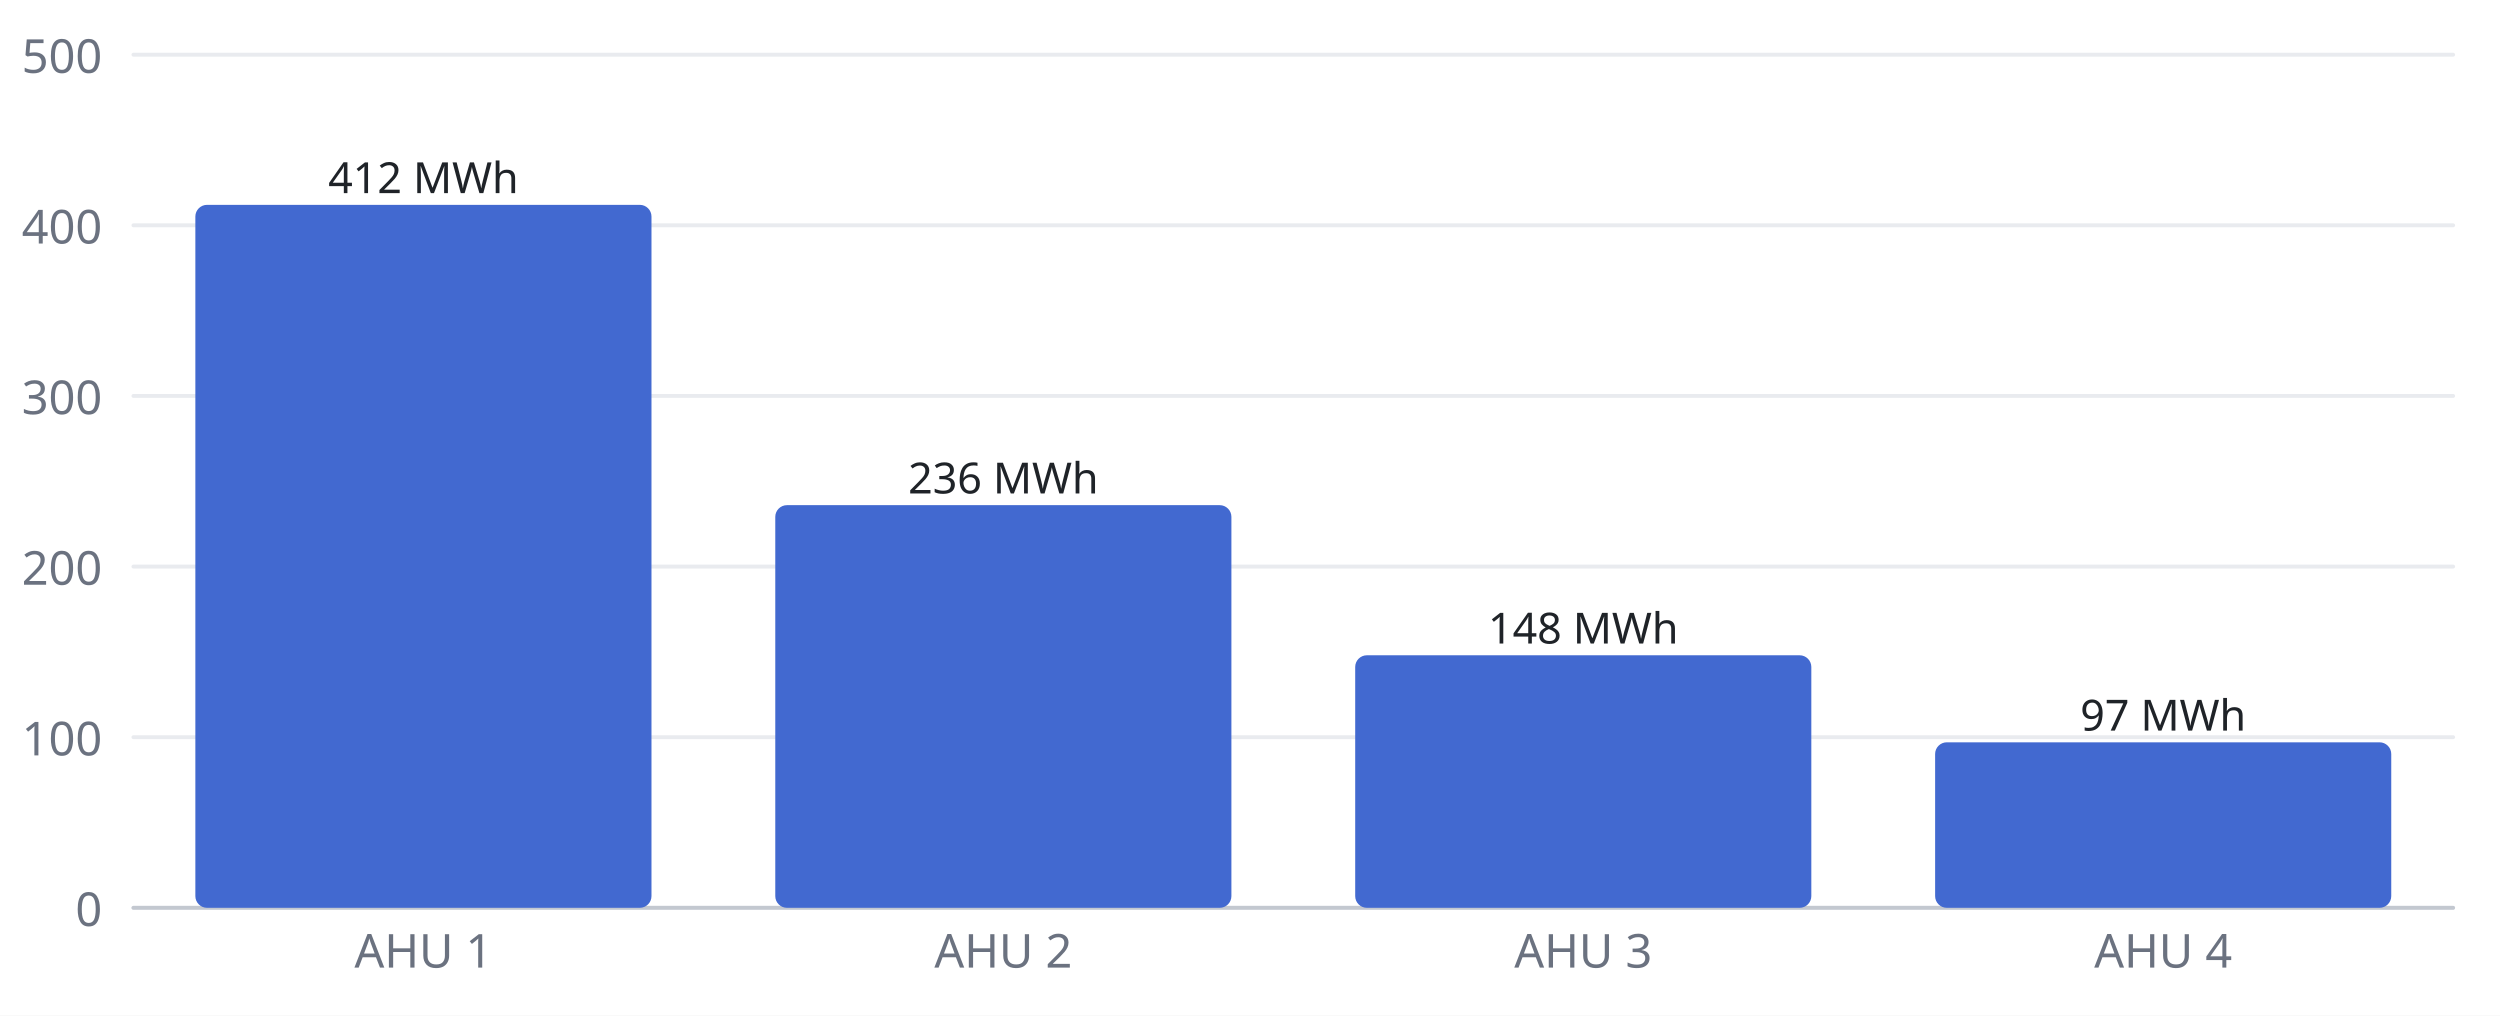
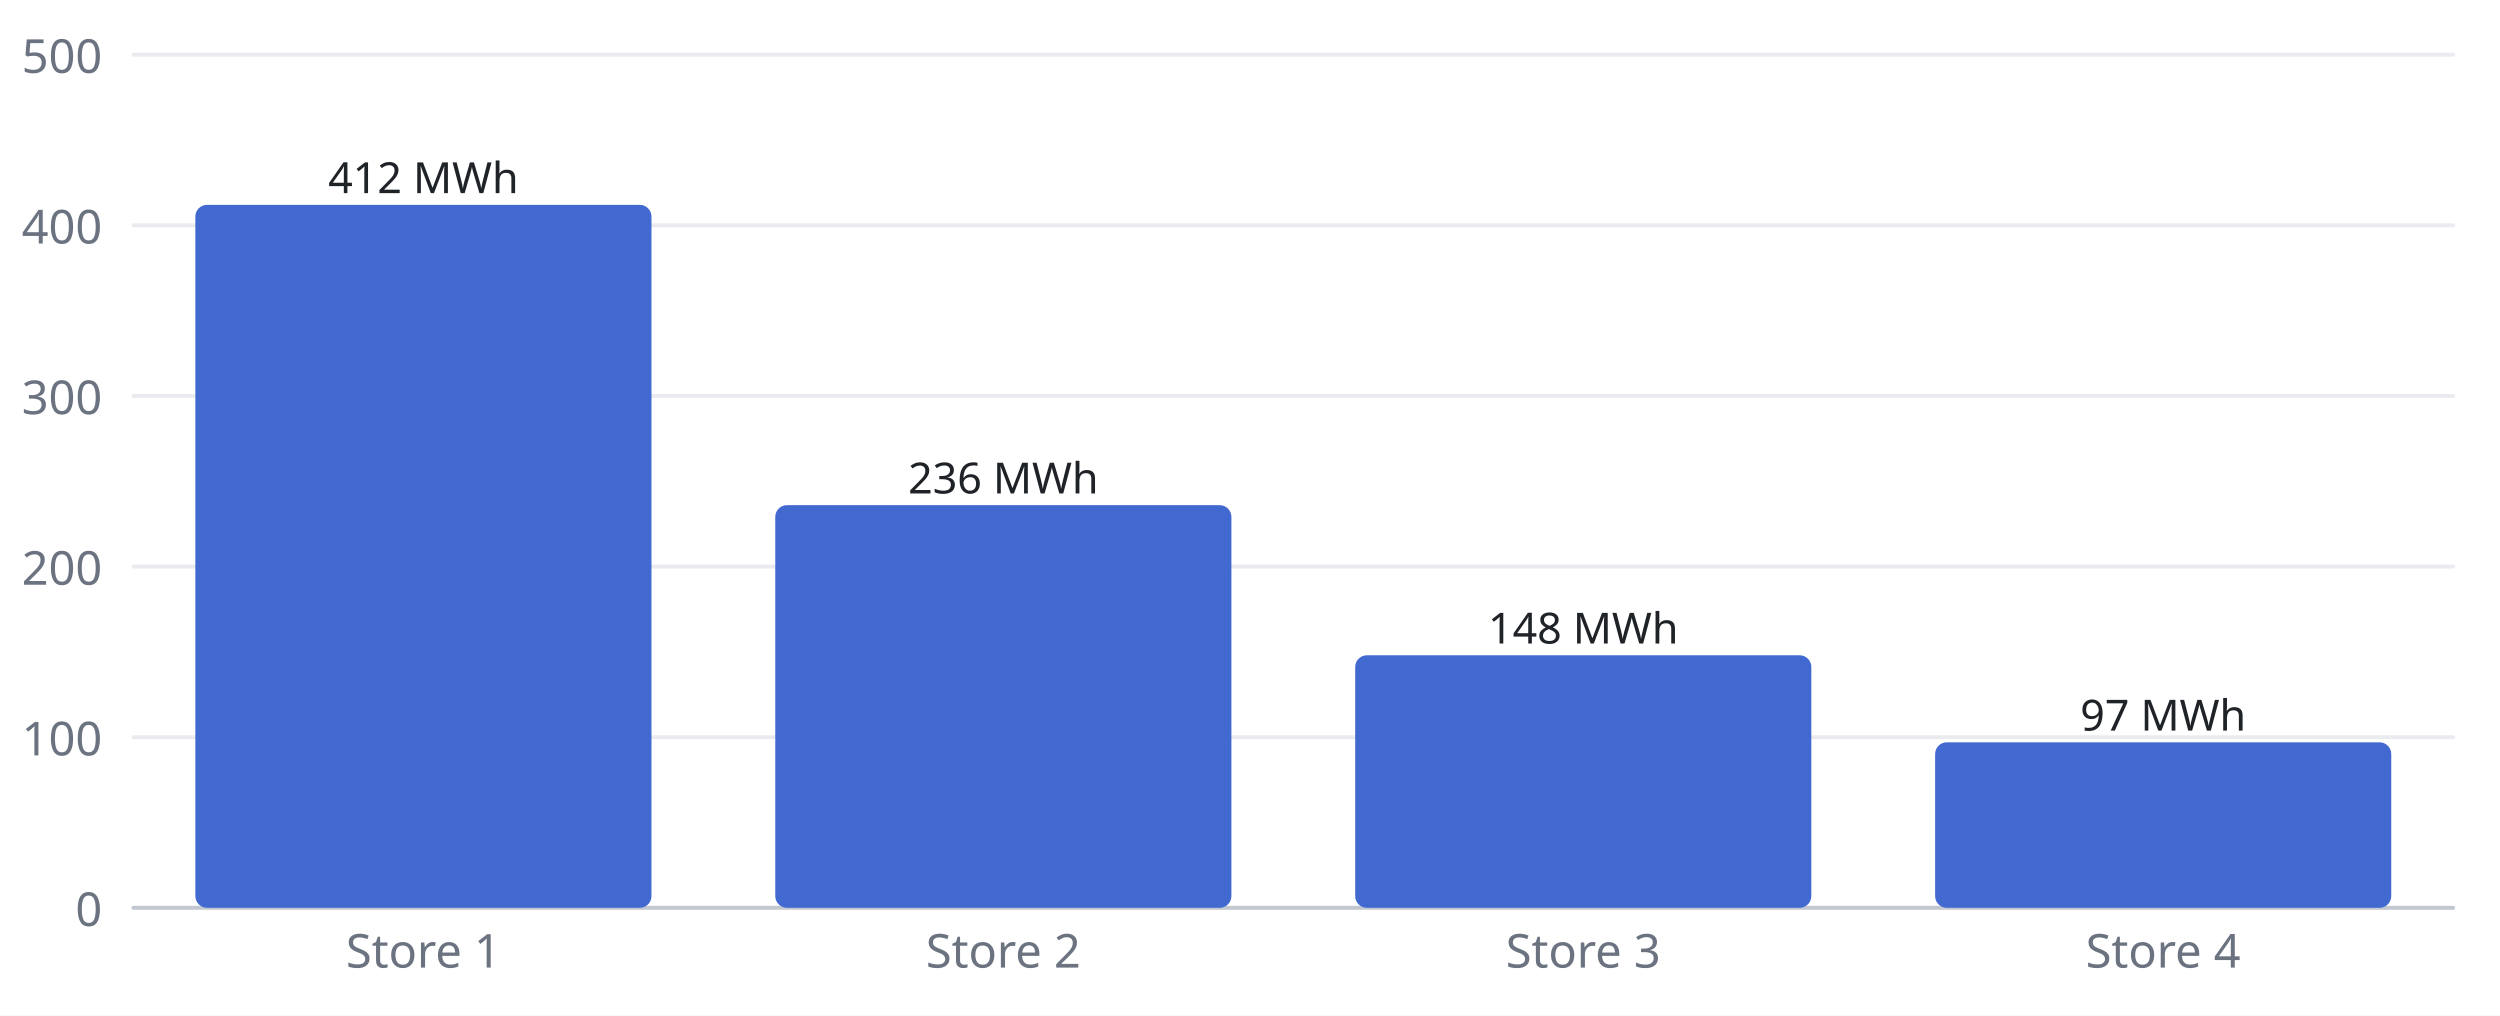
<svg xmlns="http://www.w3.org/2000/svg" width="640" height="260" viewBox="0 0 640 260" font-family="sans-serif" style="font-variant-numeric: tabular-nums" role="img">
  <rect width="100%" height="100%" fill="#ffffff" />
  <g class="rio-static">
    <g class="rio-grid">
      <path d="M34.16 232.4 L628 232.4" fill="none" stroke="#e9ebef" stroke-width="1" stroke-linejoin="round" stroke-linecap="round" />
      <path d="M34.16 188.72 L628 188.72" fill="none" stroke="#e9ebef" stroke-width="1" stroke-linejoin="round" stroke-linecap="round" />
      <path d="M34.16 145.04 L628 145.04" fill="none" stroke="#e9ebef" stroke-width="1" stroke-linejoin="round" stroke-linecap="round" />
      <path d="M34.16 101.36 L628 101.36" fill="none" stroke="#e9ebef" stroke-width="1" stroke-linejoin="round" stroke-linecap="round" />
      <path d="M34.16 57.68 L628 57.68" fill="none" stroke="#e9ebef" stroke-width="1" stroke-linejoin="round" stroke-linecap="round" />
      <path d="M34.16 14 L628 14" fill="none" stroke="#e9ebef" stroke-width="1" stroke-linejoin="round" stroke-linecap="round" />
    </g>
    <path class="rio-baseline" d="M34.16 232.4 L628 232.4" fill="none" stroke="#c3c8d0" stroke-width="1" stroke-linejoin="round" stroke-linecap="round" />
    <g class="rio-axis-y">
      <text x="26.16" y="232.4" text-anchor="end" dominant-baseline="central" font-size="12" fill="#6b7280">0</text>
      <text x="26.16" y="188.72" text-anchor="end" dominant-baseline="central" font-size="12" fill="#6b7280">100</text>
      <text x="26.16" y="145.04" text-anchor="end" dominant-baseline="central" font-size="12" fill="#6b7280">200</text>
      <text x="26.16" y="101.36" text-anchor="end" dominant-baseline="central" font-size="12" fill="#6b7280">300</text>
      <text x="26.16" y="57.68" text-anchor="end" dominant-baseline="central" font-size="12" fill="#6b7280">400</text>
      <text x="26.16" y="14" text-anchor="end" dominant-baseline="central" font-size="12" fill="#6b7280">500</text>
    </g>
    <g class="rio-axis-x">
-       <text x="108.39" y="238.4" text-anchor="middle" dominant-baseline="hanging" font-size="12" fill="#6b7280">AHU 1</text>
-       <text x="256.85" y="238.4" text-anchor="middle" dominant-baseline="hanging" font-size="12" fill="#6b7280">AHU 2</text>
-       <text x="405.31" y="238.4" text-anchor="middle" dominant-baseline="hanging" font-size="12" fill="#6b7280">AHU 3</text>
-       <text x="553.77" y="238.4" text-anchor="middle" dominant-baseline="hanging" font-size="12" fill="#6b7280">AHU 4</text>
+       <text x="108.39" y="238.4" text-anchor="middle" dominant-baseline="hanging" font-size="12" fill="#6b7280">Store 1</text>
+       <text x="256.85" y="238.4" text-anchor="middle" dominant-baseline="hanging" font-size="12" fill="#6b7280">Store 2</text>
+       <text x="405.31" y="238.4" text-anchor="middle" dominant-baseline="hanging" font-size="12" fill="#6b7280">Store 3</text>
+       <text x="553.77" y="238.4" text-anchor="middle" dominant-baseline="hanging" font-size="12" fill="#6b7280">Store 4</text>
    </g>
  </g>
  <g class="rio-series-layer">
    <clipPath id="rio-clip-0">
      <rect x="32.16" y="12" width="597.84" height="222.4" />
    </clipPath>
    <g class="rio-plot" clip-path="url(#rio-clip-0)">
      <g class="rio-series rio-series-bar">
        <rect class="rio-bar" x="50.01" y="52.44" width="116.77" height="179.96" rx="3" fill="#4269d0" />
        <rect class="rio-bar" x="198.47" y="129.32" width="116.77" height="103.08" rx="3" fill="#4269d0" />
        <rect class="rio-bar" x="346.93" y="167.75" width="116.77" height="64.65" rx="3" fill="#4269d0" />
        <rect class="rio-bar" x="495.39" y="190.03" width="116.77" height="42.37" rx="3" fill="#4269d0" />
      </g>
    </g>
    <g class="rio-labels">
      <g class="rio-data-labels">
        <text x="108.39" y="49.44" text-anchor="middle" dominant-baseline="alphabetic" font-size="11" fill="#1f2328">412 MWh</text>
        <text x="256.85" y="126.32" text-anchor="middle" dominant-baseline="alphabetic" font-size="11" fill="#1f2328">236 MWh</text>
        <text x="405.31" y="164.75" text-anchor="middle" dominant-baseline="alphabetic" font-size="11" fill="#1f2328">148 MWh</text>
        <text x="553.77" y="187.03" text-anchor="middle" dominant-baseline="alphabetic" font-size="11" fill="#1f2328">97 MWh</text>
      </g>
    </g>
  </g>
  <g class="rio-overlay" />
</svg>
